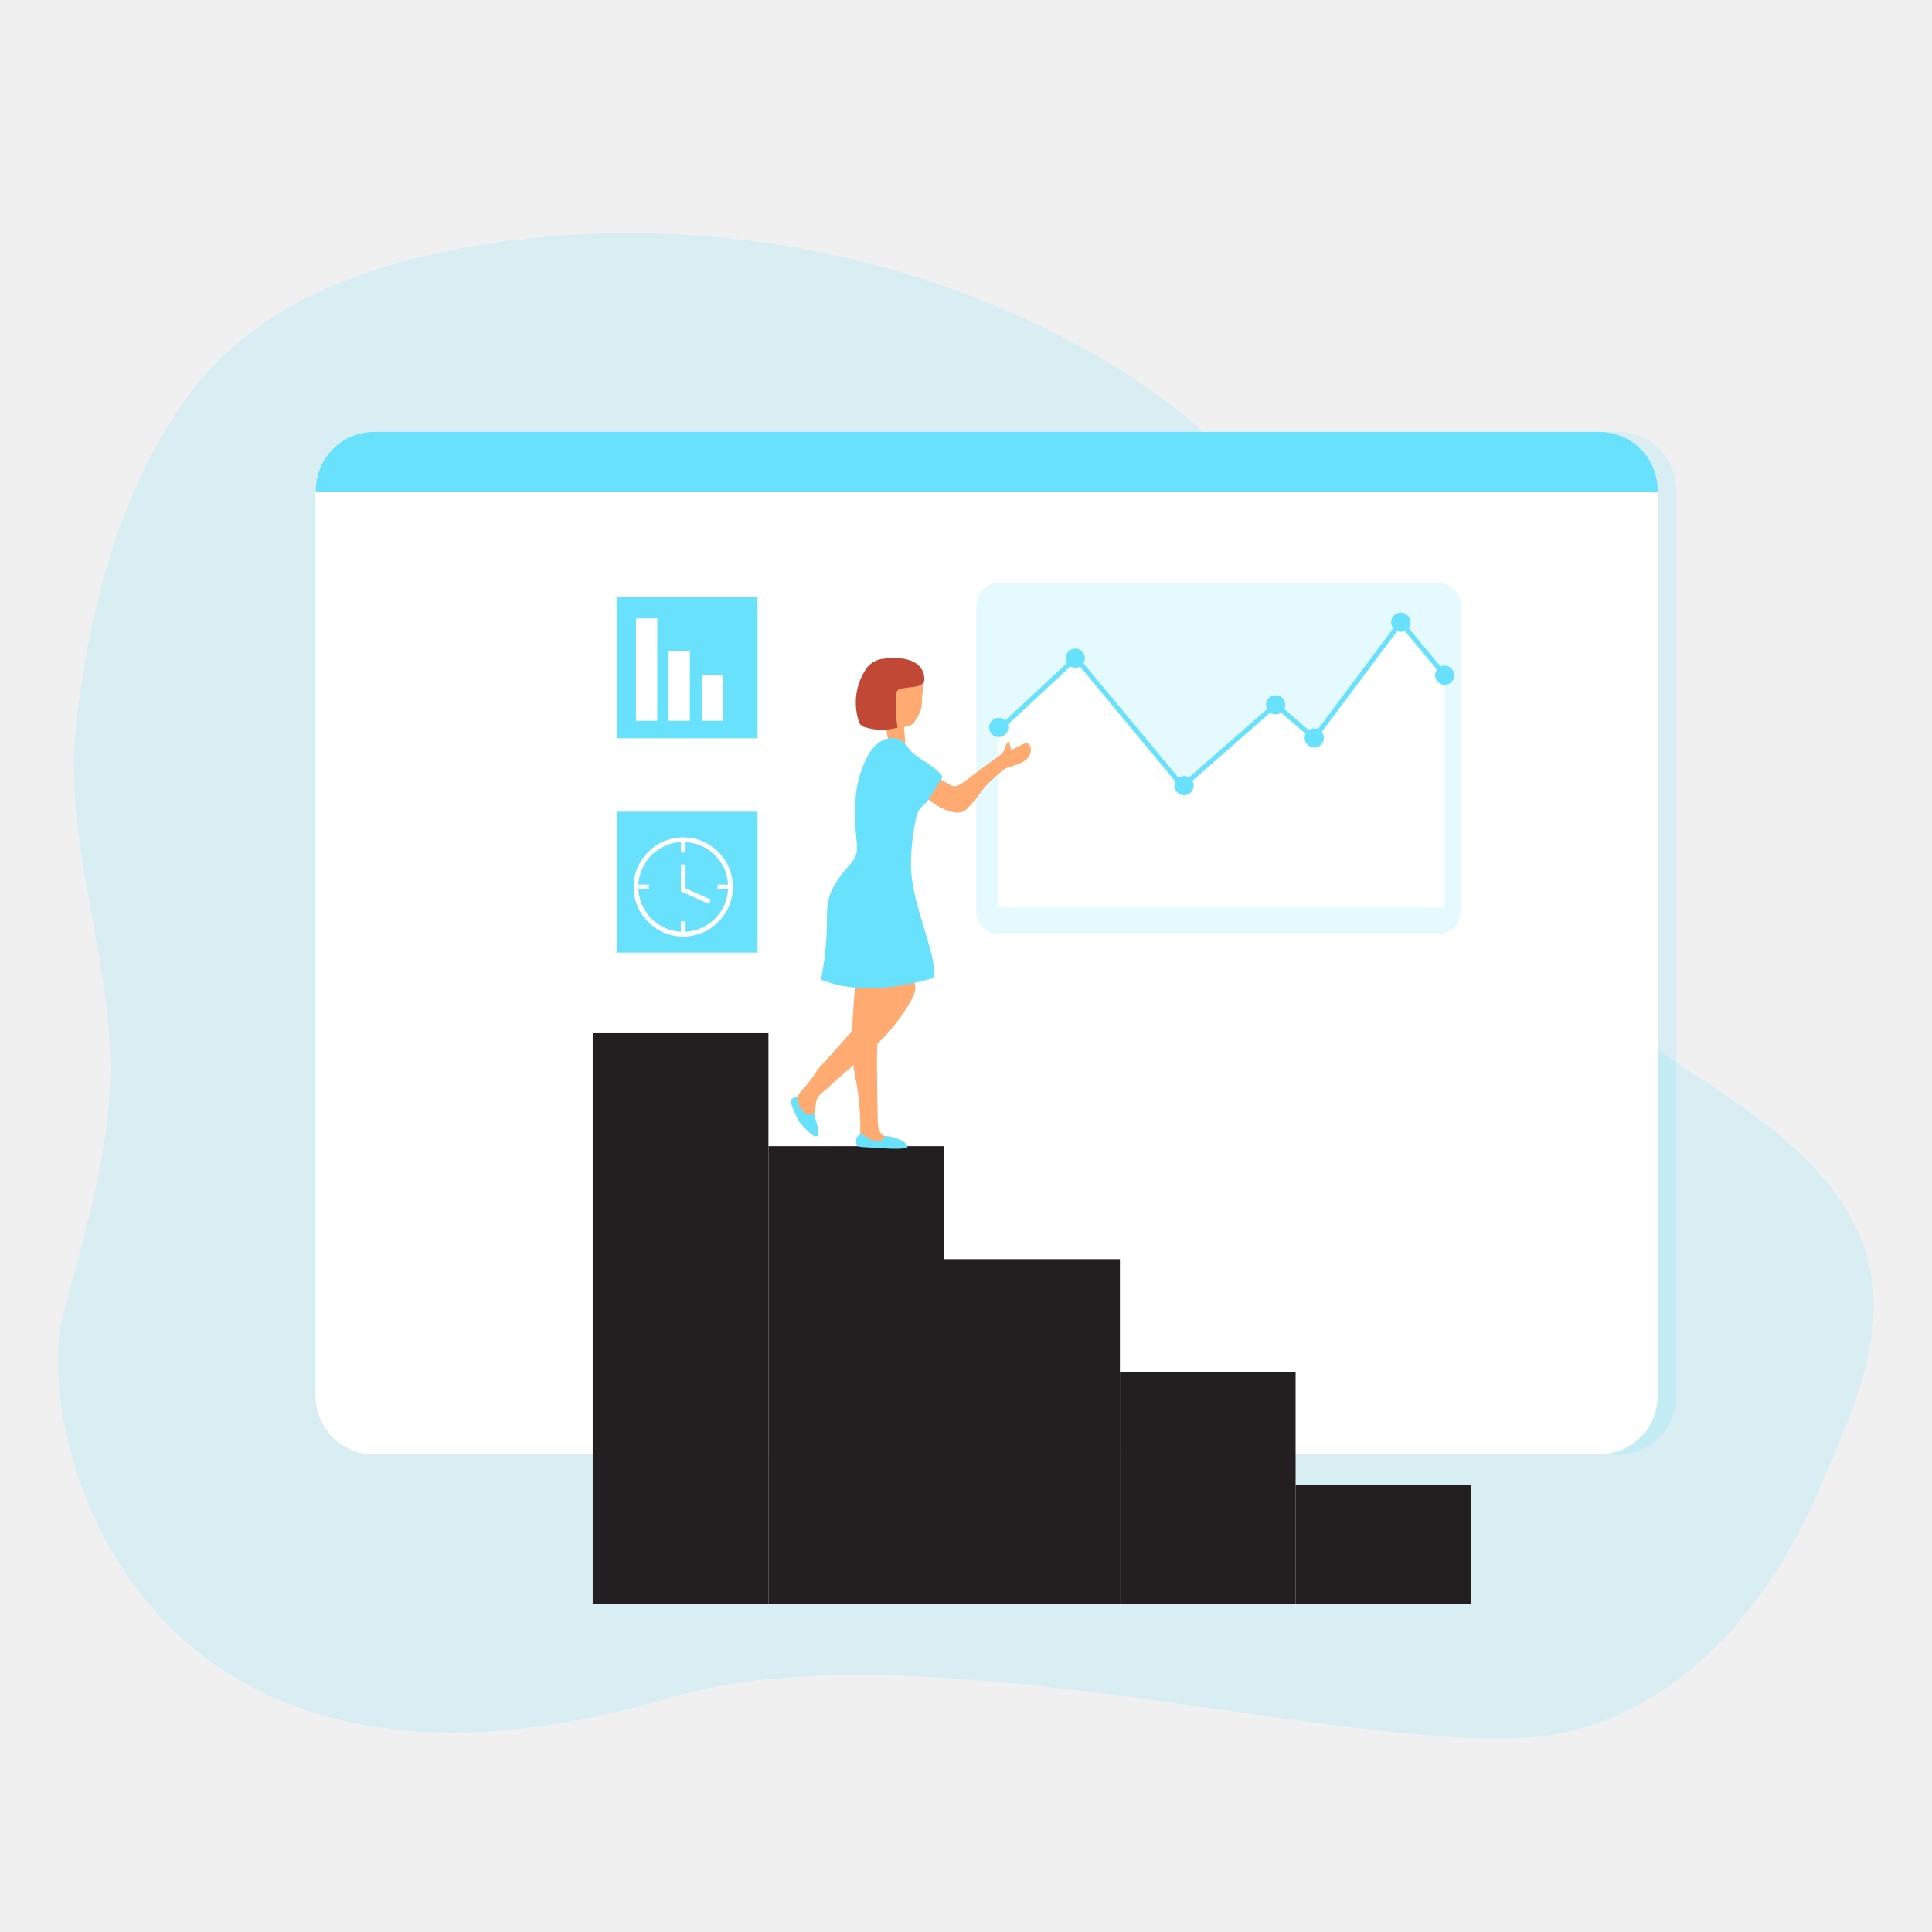
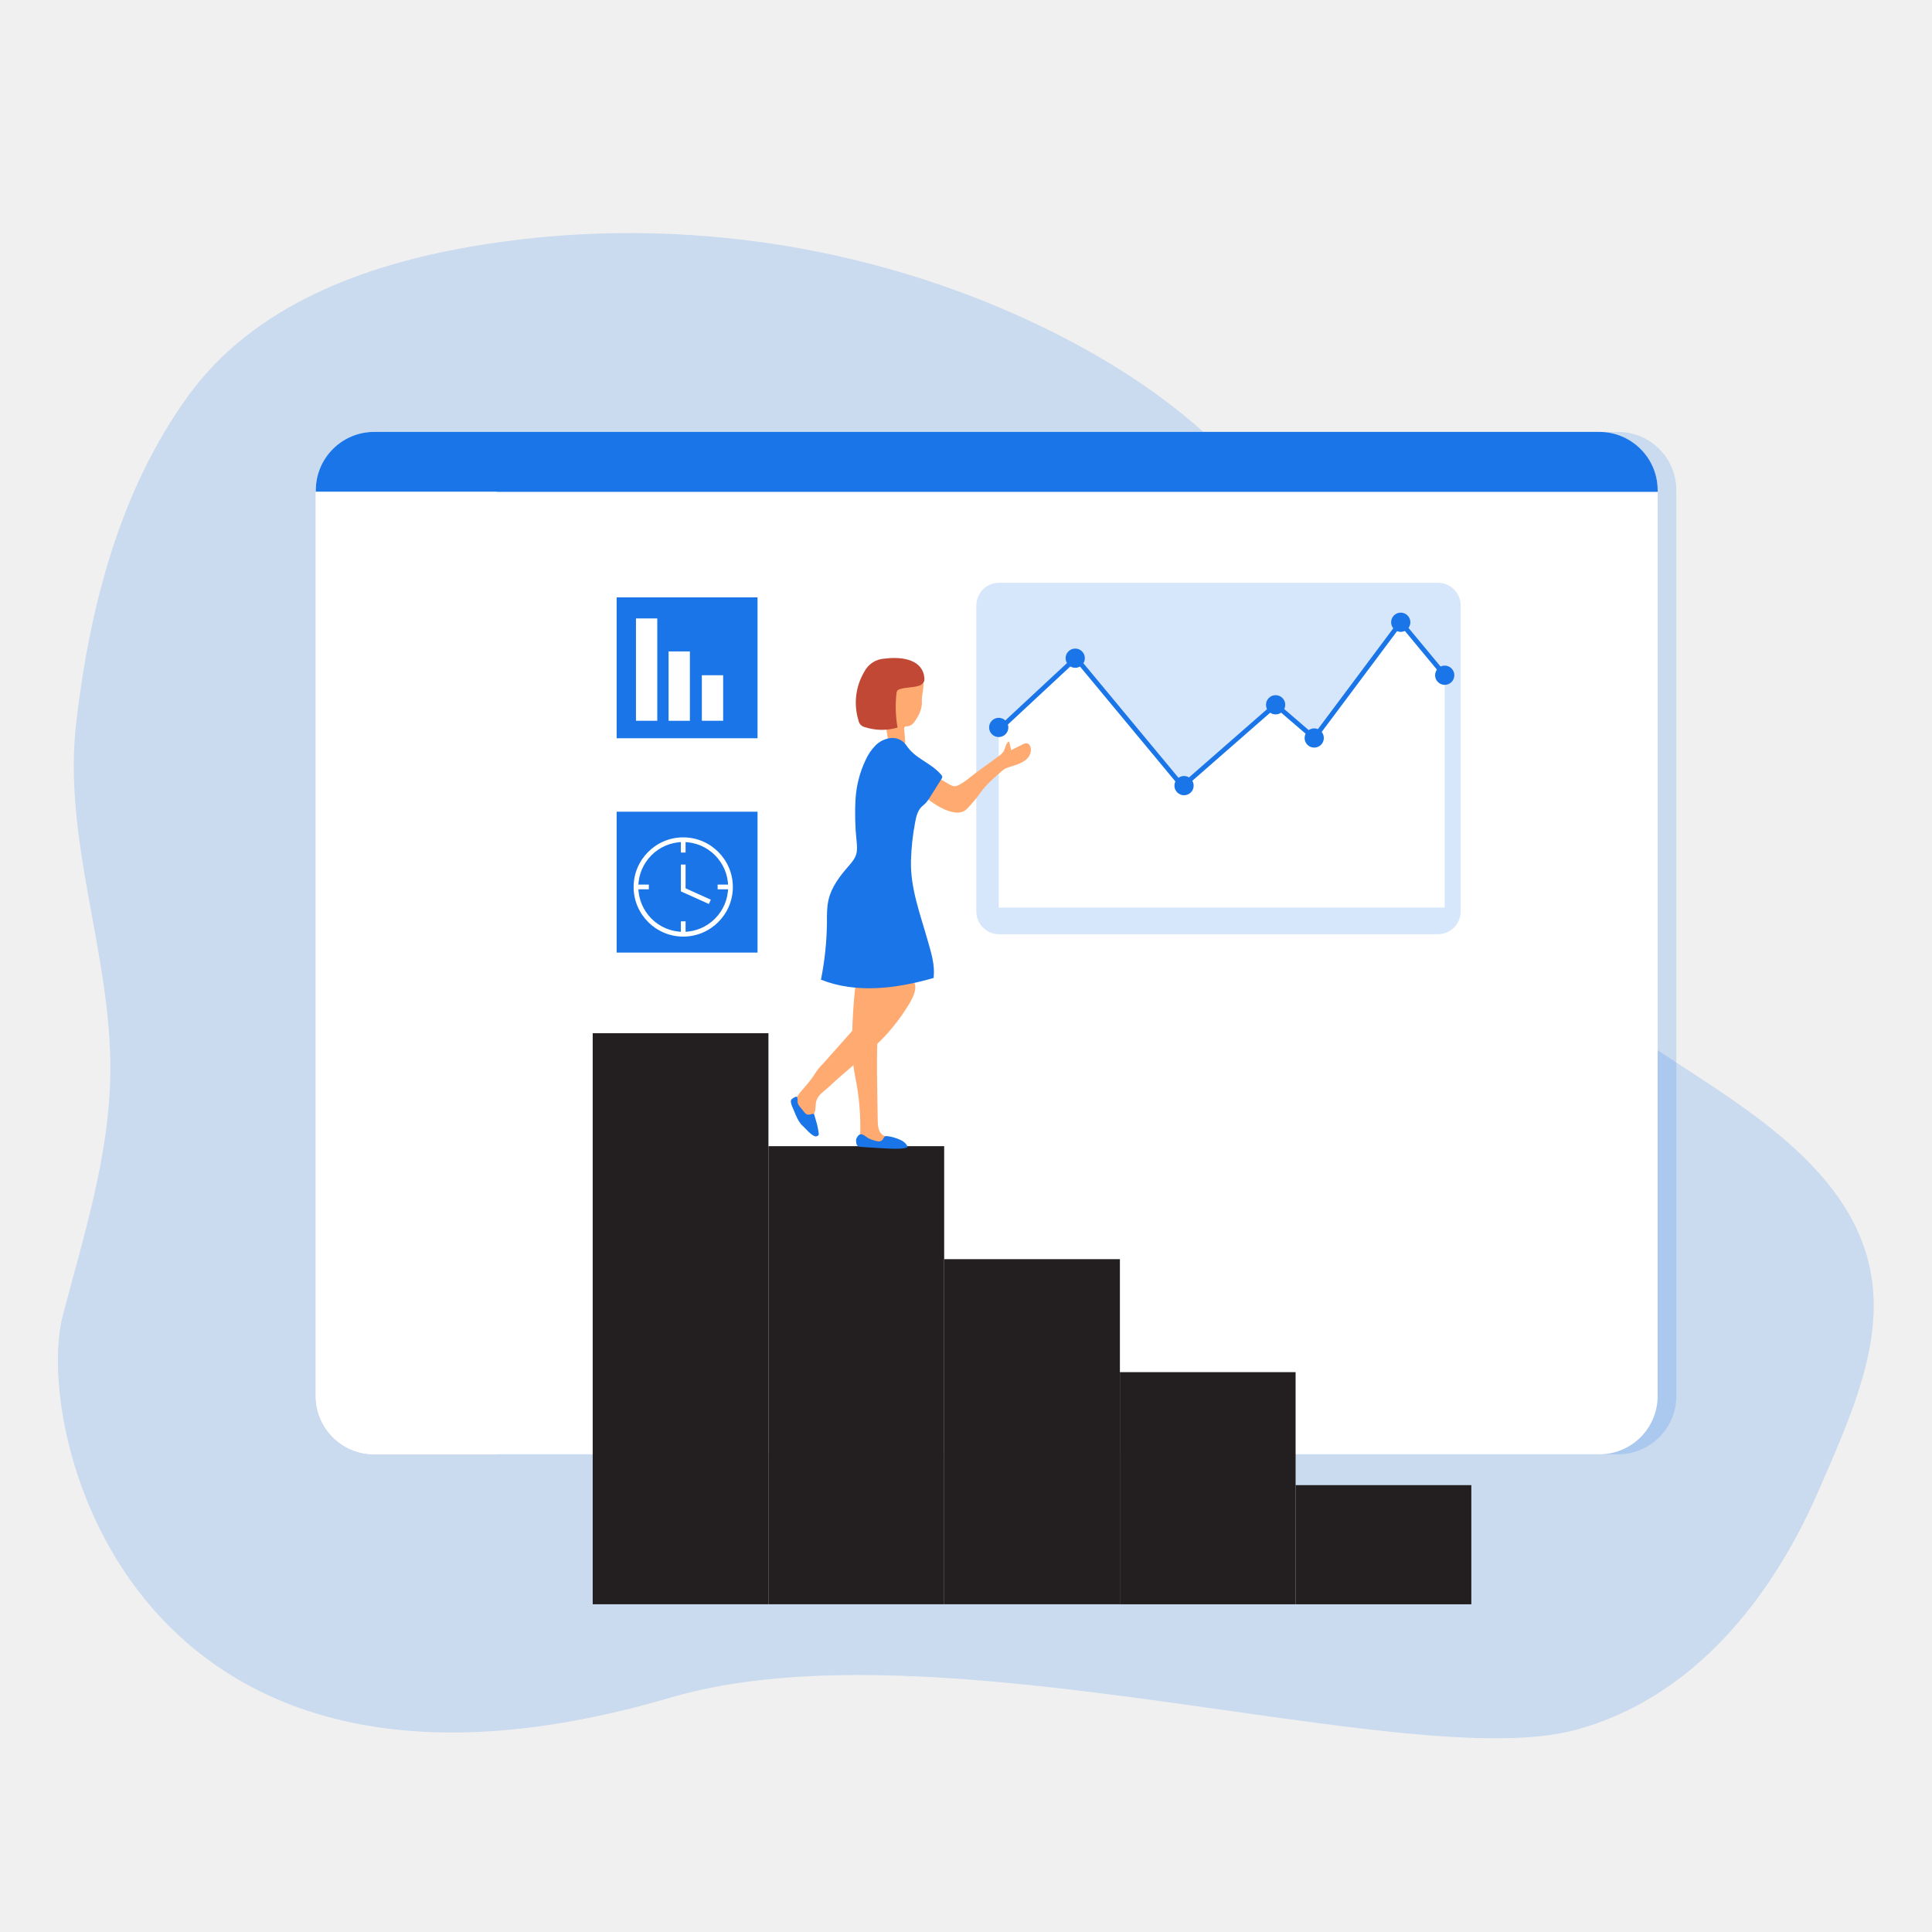
<svg xmlns="http://www.w3.org/2000/svg" id="_0507_analyst" viewBox="0 0 500 500" data-imageid="analyst-22" imageName="Analyst" class="illustrations_image" style="width: 144px;">
  <defs>
    <style>.cls-1_analyst-22{fill:url(#linear-gradient);}.cls-1_analyst-22,.cls-2_analyst-22,.cls-3_analyst-22,.cls-4_analyst-22,.cls-5_analyst-22,.cls-6_analyst-22,.cls-7_analyst-22{stroke-width:0px;}.cls-2_analyst-22{isolation:isolate;opacity:.18;}.cls-2_analyst-22,.cls-7_analyst-22{fill:#68e1fd;}.cls-3_analyst-22{fill:#231f20;}.cls-4_analyst-22{fill:#c14834;}.cls-5_analyst-22{fill:#fff;}.cls-6_analyst-22{fill:#ffaa71;}</style>
    <linearGradient id="linear-gradient-analyst-22" x1="287.2" y1="1943.14" x2="422.26" y2="1913.31" gradientTransform="translate(-105.18 2159.35) scale(1 -1)" gradientUnits="userSpaceOnUse">
      <stop offset="0" stop-color="#000" />
      <stop offset=".13" stop-color="#000" stop-opacity=".69" />
      <stop offset=".25" stop-color="#000" stop-opacity=".32" />
      <stop offset="1" stop-color="#000" stop-opacity="0" />
    </linearGradient>
  </defs>
-   <path id="background_analyst-22" class="cls-2_analyst-22 targetColor" d="M484.69,342.89c-1.27,13.9-7.57,28.07-14.15,43.15-12.07,27.68-32.36,53.36-62.63,61.62-43.35,11.82-165-28.73-234.37-8.33C34,480.33,8.45,370.22,16.25,340.47c5.43-20.73,12.14-41.53,12.31-63.18.25-30.62-12.4-59.78-8.82-90.37,3.48-29.76,11.2-60.03,29.07-84.61,16.92-23.27,45.32-33.67,72.85-38.45,49.93-8.67,102.53-1.29,148.17,20.78,23.1,11.18,44.81,26.4,59.82,47.22,15.39,21.33,22.93,47.23,35.31,70.44,13.3,24.88,32.03,46.45,54.8,63.1,16.71,12.2,35.61,21.77,49.76,36.86,12.82,13.71,16.4,27.05,15.17,40.63Z" style="fill: rgb(104, 225, 253);" />
+   <path id="background_analyst-22" class="cls-2_analyst-22 targetColor" d="M484.69,342.89c-1.27,13.9-7.57,28.07-14.15,43.15-12.07,27.68-32.36,53.36-62.63,61.62-43.35,11.82-165-28.73-234.37-8.33C34,480.33,8.45,370.22,16.25,340.47c5.43-20.73,12.14-41.53,12.31-63.18.25-30.62-12.4-59.78-8.82-90.37,3.48-29.76,11.2-60.03,29.07-84.61,16.92-23.27,45.32-33.67,72.85-38.45,49.93-8.67,102.53-1.29,148.17,20.78,23.1,11.18,44.81,26.4,59.82,47.22,15.39,21.33,22.93,47.23,35.31,70.44,13.3,24.88,32.03,46.45,54.8,63.1,16.71,12.2,35.61,21.77,49.76,36.86,12.82,13.71,16.4,27.05,15.17,40.63Z" style="fill: rgb(26, 117, 232);" />
  <g id="screen_analyst-22">
-     <path class="cls-2_analyst-22 targetColor" d="M433.83,126.88v234.39c0,8.34-6.75,15.1-15.08,15.1H101.65c-8.34,0-15.1-6.76-15.1-15.1V126.88c0-8.34,6.76-15.1,15.1-15.1h317.08c8.33,0,15.09,6.75,15.1,15.08v.02Z" style="fill: rgb(104, 225, 253);" />
+     <path class="cls-2_analyst-22 targetColor" d="M433.83,126.88v234.39c0,8.34-6.75,15.1-15.08,15.1H101.65c-8.34,0-15.1-6.76-15.1-15.1V126.88c0-8.34,6.76-15.1,15.1-15.1h317.08c8.33,0,15.09,6.75,15.1,15.08v.02Z" style="fill: rgb(26, 117, 232);" />
    <path class="cls-5_analyst-22" d="M429,126.88v234.39c0,8.34-6.75,15.1-15.08,15.1H96.81c-8.34,0-15.1-6.76-15.1-15.1V126.88c0-8.34,6.76-15.1,15.1-15.1h317.08c8.33-.01,15.1,6.73,15.11,15.06v.03Z" />
-     <path class="cls-7_analyst-22 targetColor" d="M429,126.88v.41H81.73v-.41c0-8.33,6.75-15.09,15.08-15.1h317.08c8.33-.01,15.1,6.73,15.11,15.06v.03Z" style="fill: rgb(104, 225, 253);" />
+     <path class="cls-7_analyst-22 targetColor" d="M429,126.88v.41H81.73v-.41c0-8.33,6.75-15.09,15.08-15.1h317.08c8.33-.01,15.1,6.73,15.11,15.06v.03Z" style="fill: rgb(26, 117, 232);" />
    <path class="cls-5_analyst-22" d="M128.58,127.29v249.08h-31.77c-8.34,0-15.1-6.76-15.1-15.1V127.29h46.87Z" />
    <rect class="cls-5_analyst-22" x="96.89" y="191.06" width="24.46" height="2.42" />
    <rect class="cls-5_analyst-22" x="91.2" y="183.9" width="30.15" height="3.08" />
    <rect class="cls-5_analyst-22" x="96.89" y="219.68" width="24.46" height="2.42" />
    <rect class="cls-5_analyst-22" x="91.2" y="212.52" width="30.15" height="3.08" />
    <rect class="cls-5_analyst-22" x="96.89" y="248.31" width="24.46" height="2.42" />
    <rect class="cls-5_analyst-22" x="91.2" y="241.14" width="30.15" height="3.08" />
    <rect class="cls-5_analyst-22" x="96.89" y="276.93" width="24.46" height="2.42" />
    <rect class="cls-5_analyst-22" x="91.2" y="269.77" width="30.15" height="3.08" />
  </g>
  <g id="data_graphic_analyst-22">
-     <rect class="cls-2_analyst-22 targetColor" x="252.67" y="150.82" width="125.35" height="90.95" rx="5.88" ry="5.88" style="fill: rgb(104, 225, 253);" />
+     <rect class="cls-2_analyst-22 targetColor" x="252.67" y="150.82" width="125.35" height="90.95" rx="5.88" ry="5.88" style="fill: rgb(26, 117, 232);" />
    <polygon class="cls-5_analyst-22" points="258.47 188.87 278.45 170.28 306.02 203.49 330.13 182.4 340.12 190.99 362.51 161.04 373.89 174.75 373.89 234.88 258.47 234.88 258.47 188.87" />
-     <polygon class="cls-7_analyst-22 targetColor" points="305.95 204.36 278.4 171.17 258.89 189.32 258.05 188.43 278.51 169.39 306.09 202.62 330.13 181.59 340.03 190.1 362.49 160.05 374.36 174.36 373.41 175.15 362.54 162.03 340.22 191.88 330.13 183.21 305.95 204.36" style="fill: rgb(104, 225, 253);" />
-     <circle class="cls-7_analyst-22 targetColor" cx="278.27" cy="170.34" r="2.49" style="fill: rgb(104, 225, 253);" />
-     <circle class="cls-7_analyst-22 targetColor" cx="258.47" cy="188.26" r="2.49" style="fill: rgb(104, 225, 253);" />
-     <circle class="cls-7_analyst-22 targetColor" cx="306.43" cy="203.32" r="2.49" style="fill: rgb(104, 225, 253);" />
-     <circle class="cls-7_analyst-22 targetColor" cx="330.13" cy="182.4" r="2.49" style="fill: rgb(104, 225, 253);" />
-     <circle class="cls-7_analyst-22 targetColor" cx="340.12" cy="190.99" r="2.49" style="fill: rgb(104, 225, 253);" />
-     <circle class="cls-7_analyst-22 targetColor" cx="362.51" cy="161.04" r="2.49" style="fill: rgb(104, 225, 253);" />
-     <circle class="cls-7_analyst-22 targetColor" cx="373.89" cy="174.75" r="2.49" style="fill: rgb(104, 225, 253);" />
+     <polygon class="cls-7_analyst-22 targetColor" points="305.95 204.36 278.4 171.17 258.89 189.32 258.05 188.43 278.51 169.39 306.09 202.62 330.13 181.59 340.03 190.1 362.49 160.05 374.36 174.36 373.41 175.15 362.54 162.03 340.22 191.88 330.13 183.21 305.95 204.36" style="fill: rgb(26, 117, 232);" />
+     <circle class="cls-7_analyst-22 targetColor" cx="278.27" cy="170.34" r="2.49" style="fill: rgb(26, 117, 232);" />
+     <circle class="cls-7_analyst-22 targetColor" cx="258.47" cy="188.26" r="2.49" style="fill: rgb(26, 117, 232);" />
+     <circle class="cls-7_analyst-22 targetColor" cx="306.43" cy="203.32" r="2.49" style="fill: rgb(26, 117, 232);" />
+     <circle class="cls-7_analyst-22 targetColor" cx="330.13" cy="182.4" r="2.49" style="fill: rgb(26, 117, 232);" />
+     <circle class="cls-7_analyst-22 targetColor" cx="340.12" cy="190.99" r="2.49" style="fill: rgb(26, 117, 232);" />
+     <circle class="cls-7_analyst-22 targetColor" cx="362.51" cy="161.04" r="2.49" style="fill: rgb(26, 117, 232);" />
+     <circle class="cls-7_analyst-22 targetColor" cx="373.89" cy="174.75" r="2.49" style="fill: rgb(26, 117, 232);" />
  </g>
  <g id="stair_analyst-22">
    <rect class="cls-3_analyst-22" x="153.39" y="267.39" width="45.48" height="147.79" />
    <rect class="cls-3_analyst-22" x="198.87" y="296.63" width="45.48" height="118.55" />
    <rect class="cls-3_analyst-22" x="244.35" y="325.87" width="45.48" height="89.31" />
    <rect class="cls-3_analyst-22" x="289.82" y="355.11" width="45.48" height="60.08" />
    <rect class="cls-3_analyst-22" x="335.3" y="384.35" width="45.48" height="30.84" />
  </g>
  <g id="character_analyst-22">
    <path class="cls-6_analyst-22" d="M234.82,260.58c-1.57,2.52-3.36,4.89-5.35,7.08-3.01,3.29-6.45,6.17-9.83,9.06-1.71,1.47-3.42,2.94-5.05,4.49-1.35,1.28-3.09,2.17-3.42,4.16-.2,1.18,0,2.6-.88,3.39-.69.52-1.63.59-2.38.16-.74-.43-1.35-1.04-1.78-1.77-.18-.26-.32-.56-.41-.86-.07-.35-.06-.7.02-1.05.37-1.65,1.65-2.88,2.75-4.16.99-1.13,1.89-2.34,2.69-3.61.68-1.09,1.48-1.8,2.33-2.75,2.17-2.45,4.35-4.9,6.53-7.35,2.34-2.64,4.74-5.38,5.81-8.75.41-1.28.63-2.67,1.39-3.78,1.68-2.44,5.58-2.81,8.14-1.65,3.08,1.42.7,5.38-.54,7.38Z" />
    <path class="cls-6_analyst-22" d="M221.3,255.76s-1.7,14.78,0,22.77c1.03,4.92,1.47,9.95,1.32,14.97-.56.77,0,1.91.79,2.43s1.81.57,2.76.6l3.89.14c.46,0,.98,0,1.29-.33.5-.56,0-1.48-.69-1.8s-1.47-.35-2.11-.74c-1.21-.73-1.37-2.4-1.4-3.82l-.1-6.2c-.14-8.9-.29-17.85,1.07-26.64.09-.41.1-.83.02-1.23-.19-.73-.91-1.18-1.56-1.56-.71-.48-1.5-.8-2.34-.97-.84-.11-1.8.2-2.2.94" />
    <path class="cls-6_analyst-22" d="M242.1,200.96l2.18,1.2c1.05.58,2.26,1.65,3.33,1.23,1.89-.73,3.83-2.61,5.48-3.79,1.81-1.28,3.6-2.59,5.38-3.93.48-.31.9-.71,1.23-1.18.54-.88.54-2.18,1.47-2.63l.52,2.28,2.88-1.45c.35-.23.77-.34,1.19-.32.77.13,1.1,1.07,1.03,1.85-.23,2.62-2.91,3.45-5.03,4.12-.57.14-1.12.34-1.65.6-.4.24-.78.53-1.12.85-1.88,1.65-3.77,3.29-5.22,5.31-.67.98-1.41,1.91-2.21,2.79-.77.82-1.38,1.8-2.49,2.21-.77.24-1.58.27-2.37.09-2.84-.53-5.46-2.47-7.69-4.21-.24-.19-.51-.5-.35-.77.09-.12.22-.2.36-.25.86-.32,1.63-.85,2.23-1.54.53-.72,1.05-1.58.84-2.48Z" />
    <path class="cls-6_analyst-22" d="M236.85,186.56c-.47.72-1.18,1.37-2.06,1.41-.22-.02-.44.02-.63.14-.15.19-.2.43-.15.66l.23,2.91c.14.43-.09.9-.52,1.04-.09.03-.18.04-.27.04-1.06.29-2.36.52-3.11-.29-.35-.46-.56-1.02-.61-1.6-.57-3.33-1.1-6.73-.6-10.07.31-2.02,1.12-4.14,2.88-5.19,2.01-1.23,7.2-1.59,7,1.8-.09,1.39-.49,2.68-.43,4.1.07,1.98-.67,3.41-1.73,5.05Z" />
    <path class="cls-4_analyst-22" d="M239.1,174.69c.14.61.25,1.28-.04,1.84-.35.54-.9.91-1.54,1.03-1.52.41-3.15.31-4.66.79-.24.06-.46.19-.63.37-.14.21-.21.46-.22.71-.34,2.95-.25,5.93.28,8.86-2.75.82-5.68.79-8.41-.09-.89-.18-1.58-.9-1.72-1.8-1.28-4.19-.74-8.73,1.5-12.51,1.01-2.02,3.03-3.33,5.28-3.44,3.7-.49,9.22-.11,10.17,4.24Z" />
-     <path class="cls-7_analyst-22 targetColor" d="M235.76,222.62c-.21,7.22,2.41,13.99,4.38,20.96.86,3.03,1.83,6.13,1.5,9.25,0,.08,0,.17,0,.26-9.52,2.74-19.97,4.12-29.18.45.98-4.87,1.5-9.82,1.55-14.79,0-1.96-.04-3.94.41-5.86.74-3.29,2.88-6.08,5.08-8.62.82-.94,1.69-1.91,2.06-3.1.35-1.1.24-2.28.13-3.42-.4-3.73-.49-7.49-.26-11.23.24-3.39,1.11-6.7,2.56-9.77.62-1.4,1.48-2.68,2.54-3.78,1.07-1.11,2.51-1.81,4.04-1.97,1.55-.14,3.06.56,3.96,1.84,2.32,3.58,6.17,4.38,8.99,7.59.17.15.28.36.33.58,0,.24-.1.48-.25.67-.99,1.57-1.98,3.14-2.97,4.72-.3.5-.65.98-1.04,1.42h0c-.35.37-.77.66-1.13,1.02-1,1.04-1.36,2.53-1.62,3.96-.62,3.24-.98,6.53-1.08,9.83Z" style="fill: rgb(104, 225, 253);" />
-     <path class="cls-7_analyst-22 targetColor" d="M232.81,294.86l-.96-.31c-.77-.28-1.57-.46-2.38-.53-.14-.02-.28,0-.41.06-.16.1-.28.24-.36.41-.13.29-.33.54-.58.73-.47.3-1.08.16-1.62,0-.57-.13-1.12-.33-1.65-.59-.51-.28-.94-.69-1.47-.94-.29-.17-.63-.19-.94-.07-.15.09-.28.22-.38.36-.2.23-.36.5-.47.79-.06.29-.06.59,0,.88,0,.26.08.51.22.74.26.36.77.41,1.23.45l4.7.29c1.47.09,2.95.19,4.42.16.81.01,1.62-.07,2.41-.26.11-.03.23-.08.27-.19.01-.08,0-.16-.04-.23-.45-.99-1.5-1.55-2.53-1.91" style="fill: rgb(104, 225, 253);" />
-     <path class="cls-7_analyst-22 targetColor" d="M206.34,284.02c.13.47,0,.98.12,1.46.13.37.33.71.6,1l1.14,1.41c.13.17.28.32.46.44.45.27,1.03.11,1.54-.05.13-.06.28-.06.41,0,.08.07.13.16.14.27l.66,2.28c.09.31.62,2.65.44,2.91-.09.12-.21.21-.35.28-1.05.53-2.83-1.83-3.7-2.59s-1.42-1.86-1.89-2.93c-.25-.58-.49-1.16-.72-1.74-.27-.53-.45-1.11-.53-1.7,0-.33.18-.64.48-.79.26-.16,1.07-.75,1.2-.24Z" style="fill: rgb(104, 225, 253);" />
+     <path class="cls-7_analyst-22 targetColor" d="M235.76,222.62c-.21,7.22,2.41,13.99,4.38,20.96.86,3.03,1.83,6.13,1.5,9.25,0,.08,0,.17,0,.26-9.52,2.74-19.97,4.12-29.18.45.98-4.87,1.5-9.82,1.55-14.79,0-1.96-.04-3.94.41-5.86.74-3.29,2.88-6.08,5.08-8.62.82-.94,1.69-1.91,2.06-3.1.35-1.1.24-2.28.13-3.42-.4-3.73-.49-7.49-.26-11.23.24-3.39,1.11-6.7,2.56-9.77.62-1.4,1.48-2.68,2.54-3.78,1.07-1.11,2.51-1.81,4.04-1.97,1.55-.14,3.06.56,3.96,1.84,2.32,3.58,6.17,4.38,8.99,7.59.17.15.28.36.33.58,0,.24-.1.48-.25.67-.99,1.57-1.98,3.14-2.97,4.72-.3.5-.65.98-1.04,1.42h0c-.35.37-.77.66-1.13,1.02-1,1.04-1.36,2.53-1.62,3.96-.62,3.24-.98,6.53-1.08,9.83Z" style="fill: rgb(26, 117, 232);" />
+     <path class="cls-7_analyst-22 targetColor" d="M232.81,294.86l-.96-.31c-.77-.28-1.57-.46-2.38-.53-.14-.02-.28,0-.41.06-.16.1-.28.24-.36.41-.13.29-.33.54-.58.73-.47.3-1.08.16-1.62,0-.57-.13-1.12-.33-1.65-.59-.51-.28-.94-.69-1.47-.94-.29-.17-.63-.19-.94-.07-.15.09-.28.22-.38.36-.2.23-.36.5-.47.79-.06.29-.06.59,0,.88,0,.26.08.51.22.74.26.36.77.41,1.23.45l4.7.29c1.47.09,2.95.19,4.42.16.81.01,1.62-.07,2.41-.26.11-.03.23-.08.27-.19.01-.08,0-.16-.04-.23-.45-.99-1.5-1.55-2.53-1.91" style="fill: rgb(26, 117, 232);" />
+     <path class="cls-7_analyst-22 targetColor" d="M206.34,284.02c.13.47,0,.98.12,1.46.13.37.33.71.6,1l1.14,1.41c.13.17.28.32.46.44.45.27,1.03.11,1.54-.05.13-.06.28-.06.41,0,.08.07.13.16.14.27l.66,2.28c.09.31.62,2.65.44,2.91-.09.12-.21.21-.35.28-1.05.53-2.83-1.83-3.7-2.59s-1.42-1.86-1.89-2.93c-.25-.58-.49-1.16-.72-1.74-.27-.53-.45-1.11-.53-1.7,0-.33.18-.64.48-.79.26-.16,1.07-.75,1.2-.24Z" style="fill: rgb(26, 117, 232);" />
    <path class="cls-1_analyst-22" d="M241.65,252.83c-1.39.48-2.92.33-4.19-.41-2.18-1.37-3.05-4.12-3.45-6.63-.86-5.57-.35-11.62-3.29-16.42-.9-1.47-2.14-2.95-1.96-4.66.19-1.79,1.86-3,2.82-4.53,1.06-1.65,1.23-3.7,1.43-5.66.34-3.68.66-7.36.99-11.03,0,.92,4.07,2.88,5.55,4.32-.35.37-.77.66-1.13,1.02-1,1.04-1.36,2.53-1.62,3.96-.61,3.24-.96,6.53-1.06,9.82-.21,7.22,2.41,13.99,4.38,20.96.88,3.04,1.84,6.15,1.51,9.26Z" />
  </g>
  <g id="icons_analyst-22">
-     <rect class="cls-7_analyst-22 targetColor" x="159.59" y="154.6" width="36.46" height="36.46" style="fill: rgb(104, 225, 253);" />
-     <rect class="cls-7_analyst-22 targetColor" x="159.59" y="210.07" width="36.46" height="36.46" style="fill: rgb(104, 225, 253);" />
+     <rect class="cls-7_analyst-22 targetColor" x="159.59" y="154.6" width="36.46" height="36.46" style="fill: rgb(26, 117, 232);" />
+     <rect class="cls-7_analyst-22 targetColor" x="159.59" y="210.07" width="36.46" height="36.46" style="fill: rgb(26, 117, 232);" />
    <rect class="cls-5_analyst-22" x="164.59" y="160.05" width="5.51" height="26.48" />
    <rect class="cls-5_analyst-22" x="173.03" y="168.59" width="5.51" height="17.95" />
    <rect class="cls-5_analyst-22" x="181.64" y="174.75" width="5.51" height="11.78" />
    <path class="cls-5_analyst-22" d="M176.82,242.39c-7.08,0-12.84-5.76-12.84-12.84s5.76-12.84,12.84-12.84,12.84,5.76,12.84,12.84-5.76,12.84-12.84,12.84ZM176.82,217.92c-6.41,0-11.62,5.21-11.62,11.62s5.21,11.62,11.62,11.62,11.62-5.21,11.62-11.62-5.21-11.62-11.62-11.62Z" />
    <rect class="cls-5_analyst-22" x="176.21" y="217.31" width="1.22" height="3.33" />
    <rect class="cls-5_analyst-22" x="176.21" y="238.44" width="1.22" height="3.33" />
    <rect class="cls-5_analyst-22" x="185.72" y="228.93" width="3.33" height="1.22" />
    <rect class="cls-5_analyst-22" x="164.59" y="228.93" width="3.33" height="1.22" />
    <polygon class="cls-5_analyst-22" points="183.46 233.95 176.21 230.69 176.21 223.75 177.43 223.75 177.43 229.9 183.96 232.84 183.46 233.95" />
  </g>
</svg>
